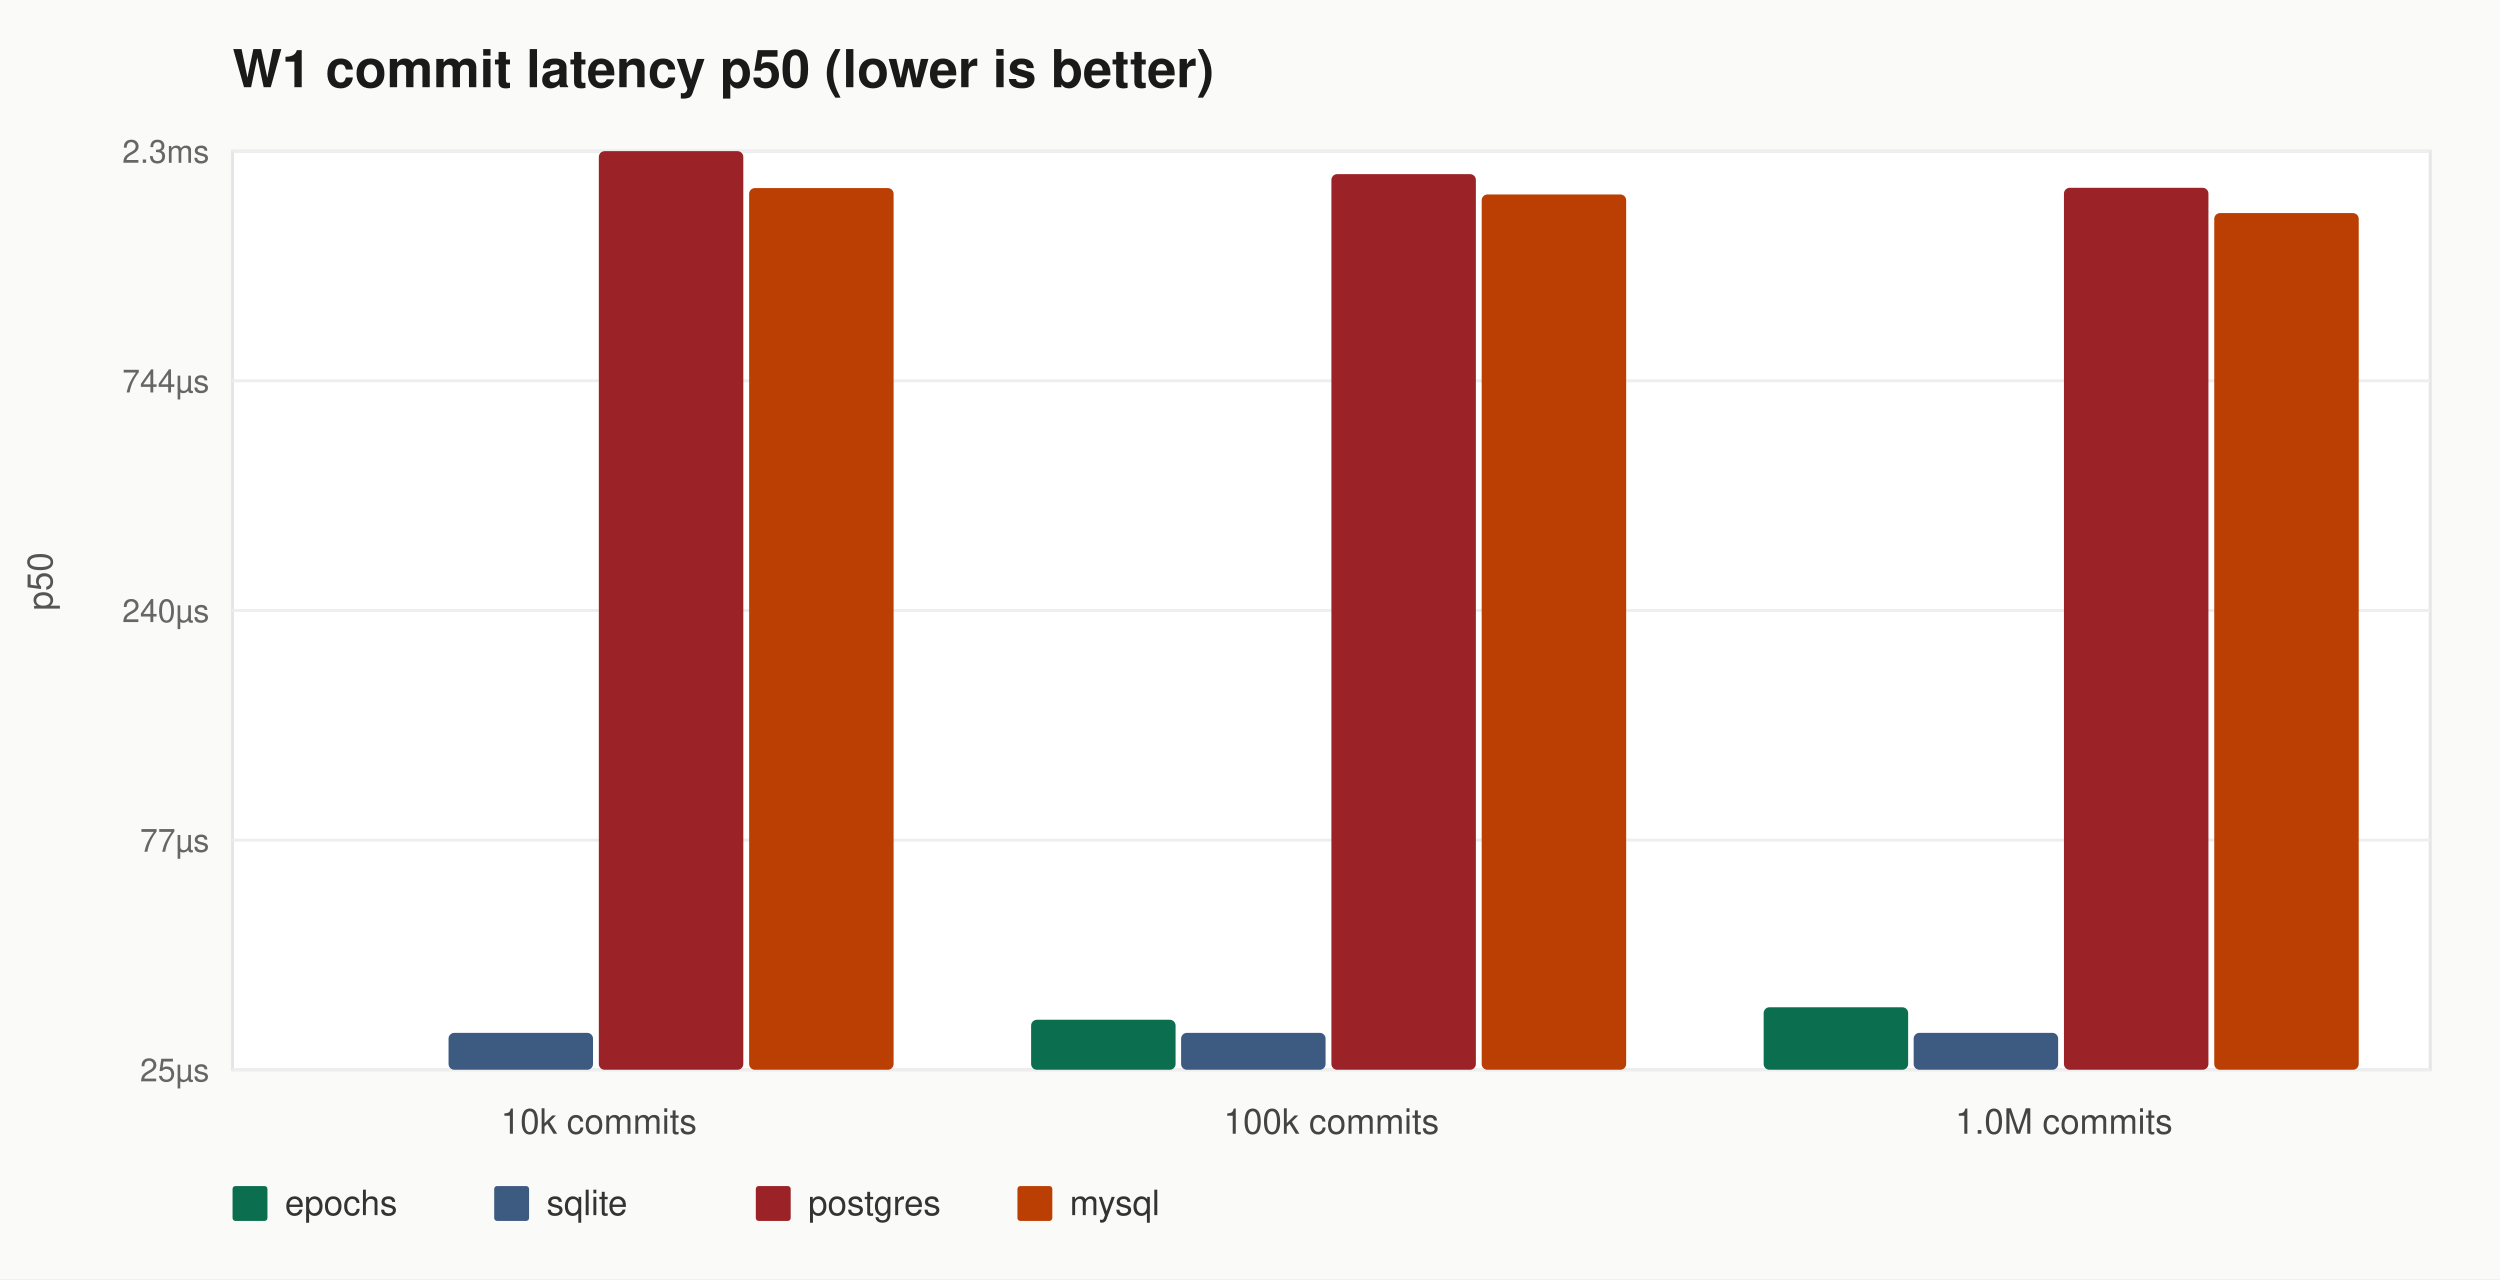
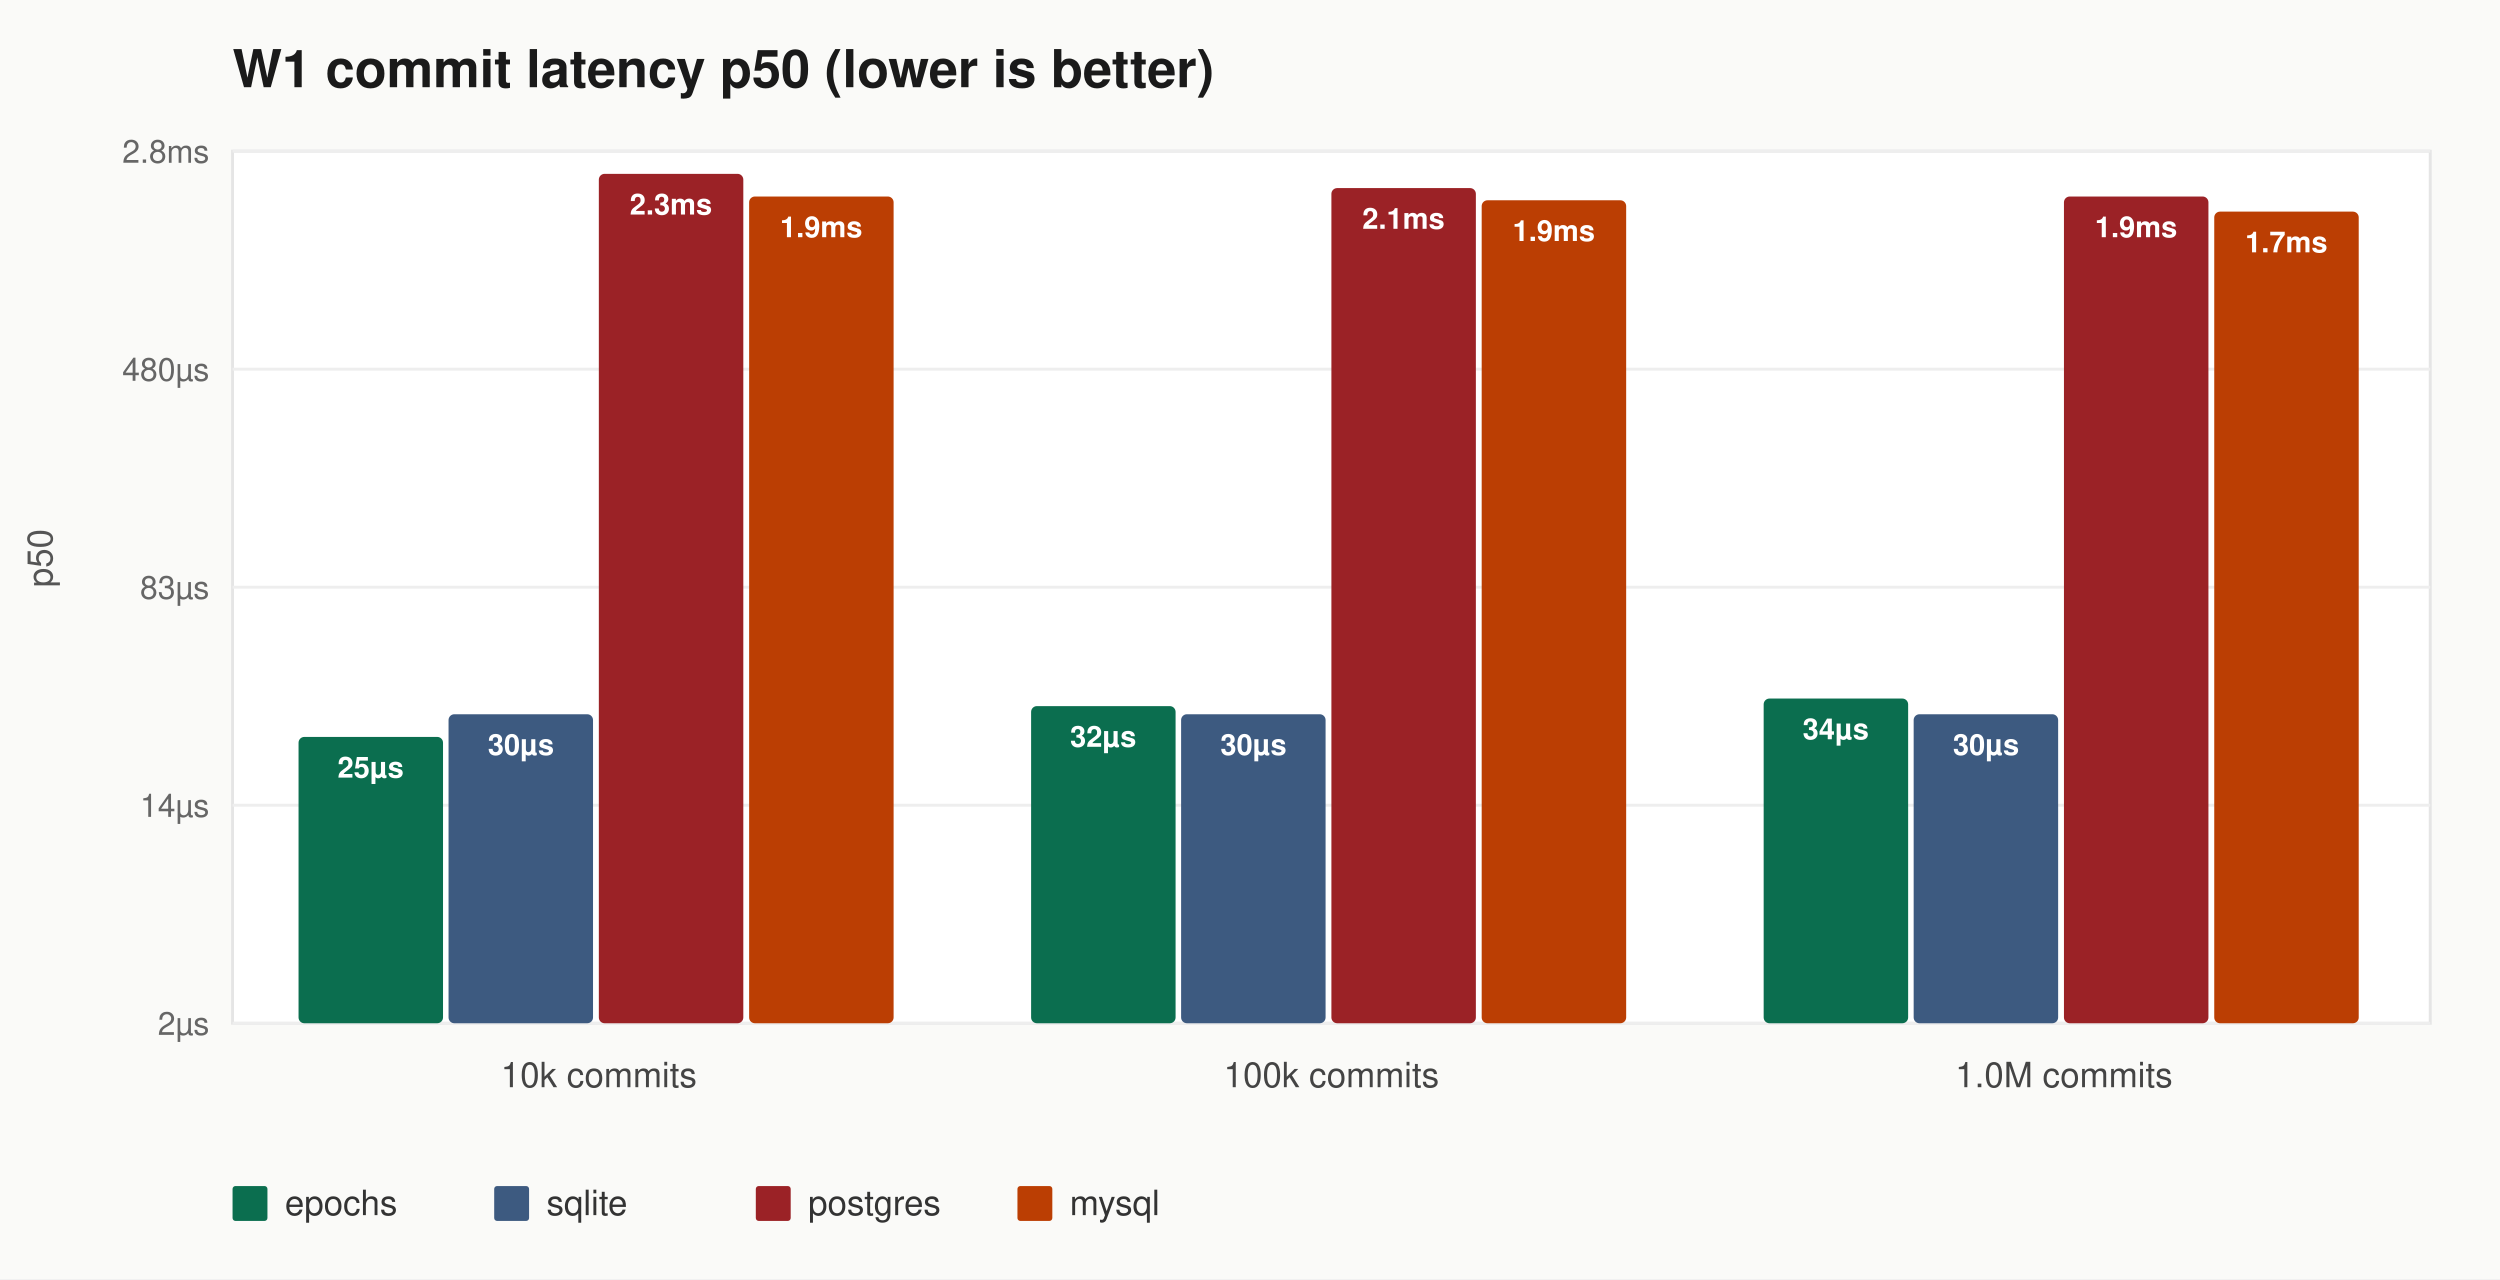
<svg xmlns="http://www.w3.org/2000/svg" width="860" height="440" viewBox="0 0 860 440">
  <rect width="100%" height="100%" fill="#FAFAF8" />
  <text x="80" y="30" font-family="IBM Plex Sans, Helvetica, Arial, sans-serif" font-size="18" font-weight="600" fill="#1a1a1a">W1 commit latency p50 (lower is better)</text>
-   <text x="18" y="210.0" font-family="IBM Plex Sans, Helvetica, Arial, sans-serif" font-size="12" fill="#555" transform="rotate(-90 18,210.0)">p50</text>
-   <rect x="80" y="52" width="756" height="316" fill="#fff" stroke="#e5e5e5" />
-   <line x1="80" y1="368.0" x2="836" y2="368.0" stroke="#eee" />
-   <text x="72" y="372.0" text-anchor="end" font-family="IBM Plex Sans, Helvetica, Arial, sans-serif" font-size="11" fill="#666">25µs</text>
-   <line x1="80" y1="289.0" x2="836" y2="289.0" stroke="#eee" />
-   <text x="72" y="293.0" text-anchor="end" font-family="IBM Plex Sans, Helvetica, Arial, sans-serif" font-size="11" fill="#666">77µs</text>
-   <line x1="80" y1="210.0" x2="836" y2="210.0" stroke="#eee" />
-   <text x="72" y="214.0" text-anchor="end" font-family="IBM Plex Sans, Helvetica, Arial, sans-serif" font-size="11" fill="#666">240µs</text>
-   <line x1="80" y1="131.0" x2="836" y2="131.0" stroke="#eee" />
-   <text x="72" y="135.0" text-anchor="end" font-family="IBM Plex Sans, Helvetica, Arial, sans-serif" font-size="11" fill="#666">744µs</text>
+   <text x="18" y="202.0" font-family="IBM Plex Sans, Helvetica, Arial, sans-serif" font-size="12" fill="#555" transform="rotate(-90 18,202.0)">p50</text>
+   <rect x="80" y="52" width="756" height="300" fill="#fff" stroke="#e5e5e5" />
+   <line x1="80" y1="352.0" x2="836" y2="352.0" stroke="#eee" />
+   <text x="72" y="356.0" text-anchor="end" font-family="IBM Plex Sans, Helvetica, Arial, sans-serif" font-size="11" fill="#666">2µs</text>
+   <line x1="80" y1="277.0" x2="836" y2="277.0" stroke="#eee" />
+   <text x="72" y="281.0" text-anchor="end" font-family="IBM Plex Sans, Helvetica, Arial, sans-serif" font-size="11" fill="#666">14µs</text>
+   <line x1="80" y1="202.0" x2="836" y2="202.0" stroke="#eee" />
+   <text x="72" y="206.0" text-anchor="end" font-family="IBM Plex Sans, Helvetica, Arial, sans-serif" font-size="11" fill="#666">83µs</text>
+   <line x1="80" y1="127.0" x2="836" y2="127.0" stroke="#eee" />
+   <text x="72" y="131.0" text-anchor="end" font-family="IBM Plex Sans, Helvetica, Arial, sans-serif" font-size="11" fill="#666">480µs</text>
  <line x1="80" y1="52.0" x2="836" y2="52.0" stroke="#eee" />
-   <text x="72" y="56.0" text-anchor="end" font-family="IBM Plex Sans, Helvetica, Arial, sans-serif" font-size="11" fill="#666">2.3ms</text>
-   <rect x="102.7" y="368.0" width="49.7" height="0.0" fill="#0B6E4F" rx="2" />
-   <rect x="154.3" y="355.3" width="49.7" height="12.7" fill="#3D5A80" rx="2" />
-   <rect x="206.0" y="52.0" width="49.7" height="316.0" fill="#9B2226" rx="2" />
-   <rect x="257.7" y="64.7" width="49.7" height="303.3" fill="#BB3E03" rx="2" />
-   <text x="206.0" y="390" text-anchor="middle" font-family="IBM Plex Sans, Helvetica, Arial, sans-serif" font-size="12" fill="#444">10k commits</text>
-   <rect x="354.7" y="350.8" width="49.7" height="17.2" fill="#0B6E4F" rx="2" />
-   <rect x="406.3" y="355.3" width="49.7" height="12.7" fill="#3D5A80" rx="2" />
-   <rect x="458.0" y="59.9" width="49.7" height="308.1" fill="#9B2226" rx="2" />
-   <rect x="509.7" y="66.9" width="49.7" height="301.1" fill="#BB3E03" rx="2" />
-   <text x="458.0" y="390" text-anchor="middle" font-family="IBM Plex Sans, Helvetica, Arial, sans-serif" font-size="12" fill="#444">100k commits</text>
-   <rect x="606.7" y="346.5" width="49.7" height="21.5" fill="#0B6E4F" rx="2" />
-   <rect x="658.3" y="355.3" width="49.7" height="12.7" fill="#3D5A80" rx="2" />
-   <rect x="710.0" y="64.6" width="49.7" height="303.4" fill="#9B2226" rx="2" />
-   <rect x="761.7" y="73.3" width="49.7" height="294.7" fill="#BB3E03" rx="2" />
-   <text x="710.0" y="390" text-anchor="middle" font-family="IBM Plex Sans, Helvetica, Arial, sans-serif" font-size="12" fill="#444">1.0M commits</text>
+   <text x="72" y="56.0" text-anchor="end" font-family="IBM Plex Sans, Helvetica, Arial, sans-serif" font-size="11" fill="#666">2.8ms</text>
+   <rect x="102.7" y="253.5" width="49.7" height="98.5" fill="#0B6E4F" rx="2" />
+   <text x="127.5" y="267.5" text-anchor="middle" font-family="IBM Plex Sans, Helvetica, Arial, sans-serif" font-size="10" font-weight="600" fill="#fff">25µs</text>
+   <rect x="154.3" y="245.7" width="49.7" height="106.3" fill="#3D5A80" rx="2" />
+   <text x="179.2" y="259.7" text-anchor="middle" font-family="IBM Plex Sans, Helvetica, Arial, sans-serif" font-size="10" font-weight="600" fill="#fff">30µs</text>
+   <rect x="206.0" y="59.8" width="49.7" height="292.2" fill="#9B2226" rx="2" />
+   <text x="230.8" y="73.8" text-anchor="middle" font-family="IBM Plex Sans, Helvetica, Arial, sans-serif" font-size="10" font-weight="600" fill="#fff">2.3ms</text>
+   <rect x="257.7" y="67.6" width="49.7" height="284.4" fill="#BB3E03" rx="2" />
+   <text x="282.5" y="81.6" text-anchor="middle" font-family="IBM Plex Sans, Helvetica, Arial, sans-serif" font-size="10" font-weight="600" fill="#fff">1.9ms</text>
+   <text x="206.0" y="374" text-anchor="middle" font-family="IBM Plex Sans, Helvetica, Arial, sans-serif" font-size="12" fill="#444">10k commits</text>
+   <rect x="354.7" y="242.9" width="49.7" height="109.1" fill="#0B6E4F" rx="2" />
+   <text x="379.5" y="256.9" text-anchor="middle" font-family="IBM Plex Sans, Helvetica, Arial, sans-serif" font-size="10" font-weight="600" fill="#fff">32µs</text>
+   <rect x="406.3" y="245.7" width="49.7" height="106.3" fill="#3D5A80" rx="2" />
+   <text x="431.2" y="259.7" text-anchor="middle" font-family="IBM Plex Sans, Helvetica, Arial, sans-serif" font-size="10" font-weight="600" fill="#fff">30µs</text>
+   <rect x="458.0" y="64.7" width="49.7" height="287.3" fill="#9B2226" rx="2" />
+   <text x="482.8" y="78.7" text-anchor="middle" font-family="IBM Plex Sans, Helvetica, Arial, sans-serif" font-size="10" font-weight="600" fill="#fff">2.1ms</text>
+   <rect x="509.7" y="68.9" width="49.7" height="283.1" fill="#BB3E03" rx="2" />
+   <text x="534.5" y="82.9" text-anchor="middle" font-family="IBM Plex Sans, Helvetica, Arial, sans-serif" font-size="10" font-weight="600" fill="#fff">1.9ms</text>
+   <text x="458.0" y="374" text-anchor="middle" font-family="IBM Plex Sans, Helvetica, Arial, sans-serif" font-size="12" fill="#444">100k commits</text>
+   <rect x="606.7" y="240.3" width="49.7" height="111.7" fill="#0B6E4F" rx="2" />
+   <text x="631.5" y="254.3" text-anchor="middle" font-family="IBM Plex Sans, Helvetica, Arial, sans-serif" font-size="10" font-weight="600" fill="#fff">34µs</text>
+   <rect x="658.3" y="245.7" width="49.7" height="106.3" fill="#3D5A80" rx="2" />
+   <text x="683.2" y="259.7" text-anchor="middle" font-family="IBM Plex Sans, Helvetica, Arial, sans-serif" font-size="10" font-weight="600" fill="#fff">30µs</text>
+   <rect x="710.0" y="67.6" width="49.7" height="284.4" fill="#9B2226" rx="2" />
+   <text x="734.8" y="81.6" text-anchor="middle" font-family="IBM Plex Sans, Helvetica, Arial, sans-serif" font-size="10" font-weight="600" fill="#fff">1.9ms</text>
+   <rect x="761.7" y="72.8" width="49.7" height="279.2" fill="#BB3E03" rx="2" />
+   <text x="786.5" y="86.8" text-anchor="middle" font-family="IBM Plex Sans, Helvetica, Arial, sans-serif" font-size="10" font-weight="600" fill="#fff">1.7ms</text>
+   <text x="710.0" y="374" text-anchor="middle" font-family="IBM Plex Sans, Helvetica, Arial, sans-serif" font-size="12" fill="#444">1.0M commits</text>
  <rect x="80" y="408" width="12" height="12" fill="#0B6E4F" rx="1" />
  <text x="98" y="418" font-family="IBM Plex Sans, Helvetica, Arial, sans-serif" font-size="12" fill="#333">epochs</text>
  <rect x="170" y="408" width="12" height="12" fill="#3D5A80" rx="1" />
  <text x="188" y="418" font-family="IBM Plex Sans, Helvetica, Arial, sans-serif" font-size="12" fill="#333">sqlite</text>
  <rect x="260" y="408" width="12" height="12" fill="#9B2226" rx="1" />
  <text x="278" y="418" font-family="IBM Plex Sans, Helvetica, Arial, sans-serif" font-size="12" fill="#333">postgres</text>
  <rect x="350" y="408" width="12" height="12" fill="#BB3E03" rx="1" />
  <text x="368" y="418" font-family="IBM Plex Sans, Helvetica, Arial, sans-serif" font-size="12" fill="#333">mysql</text>
</svg>
